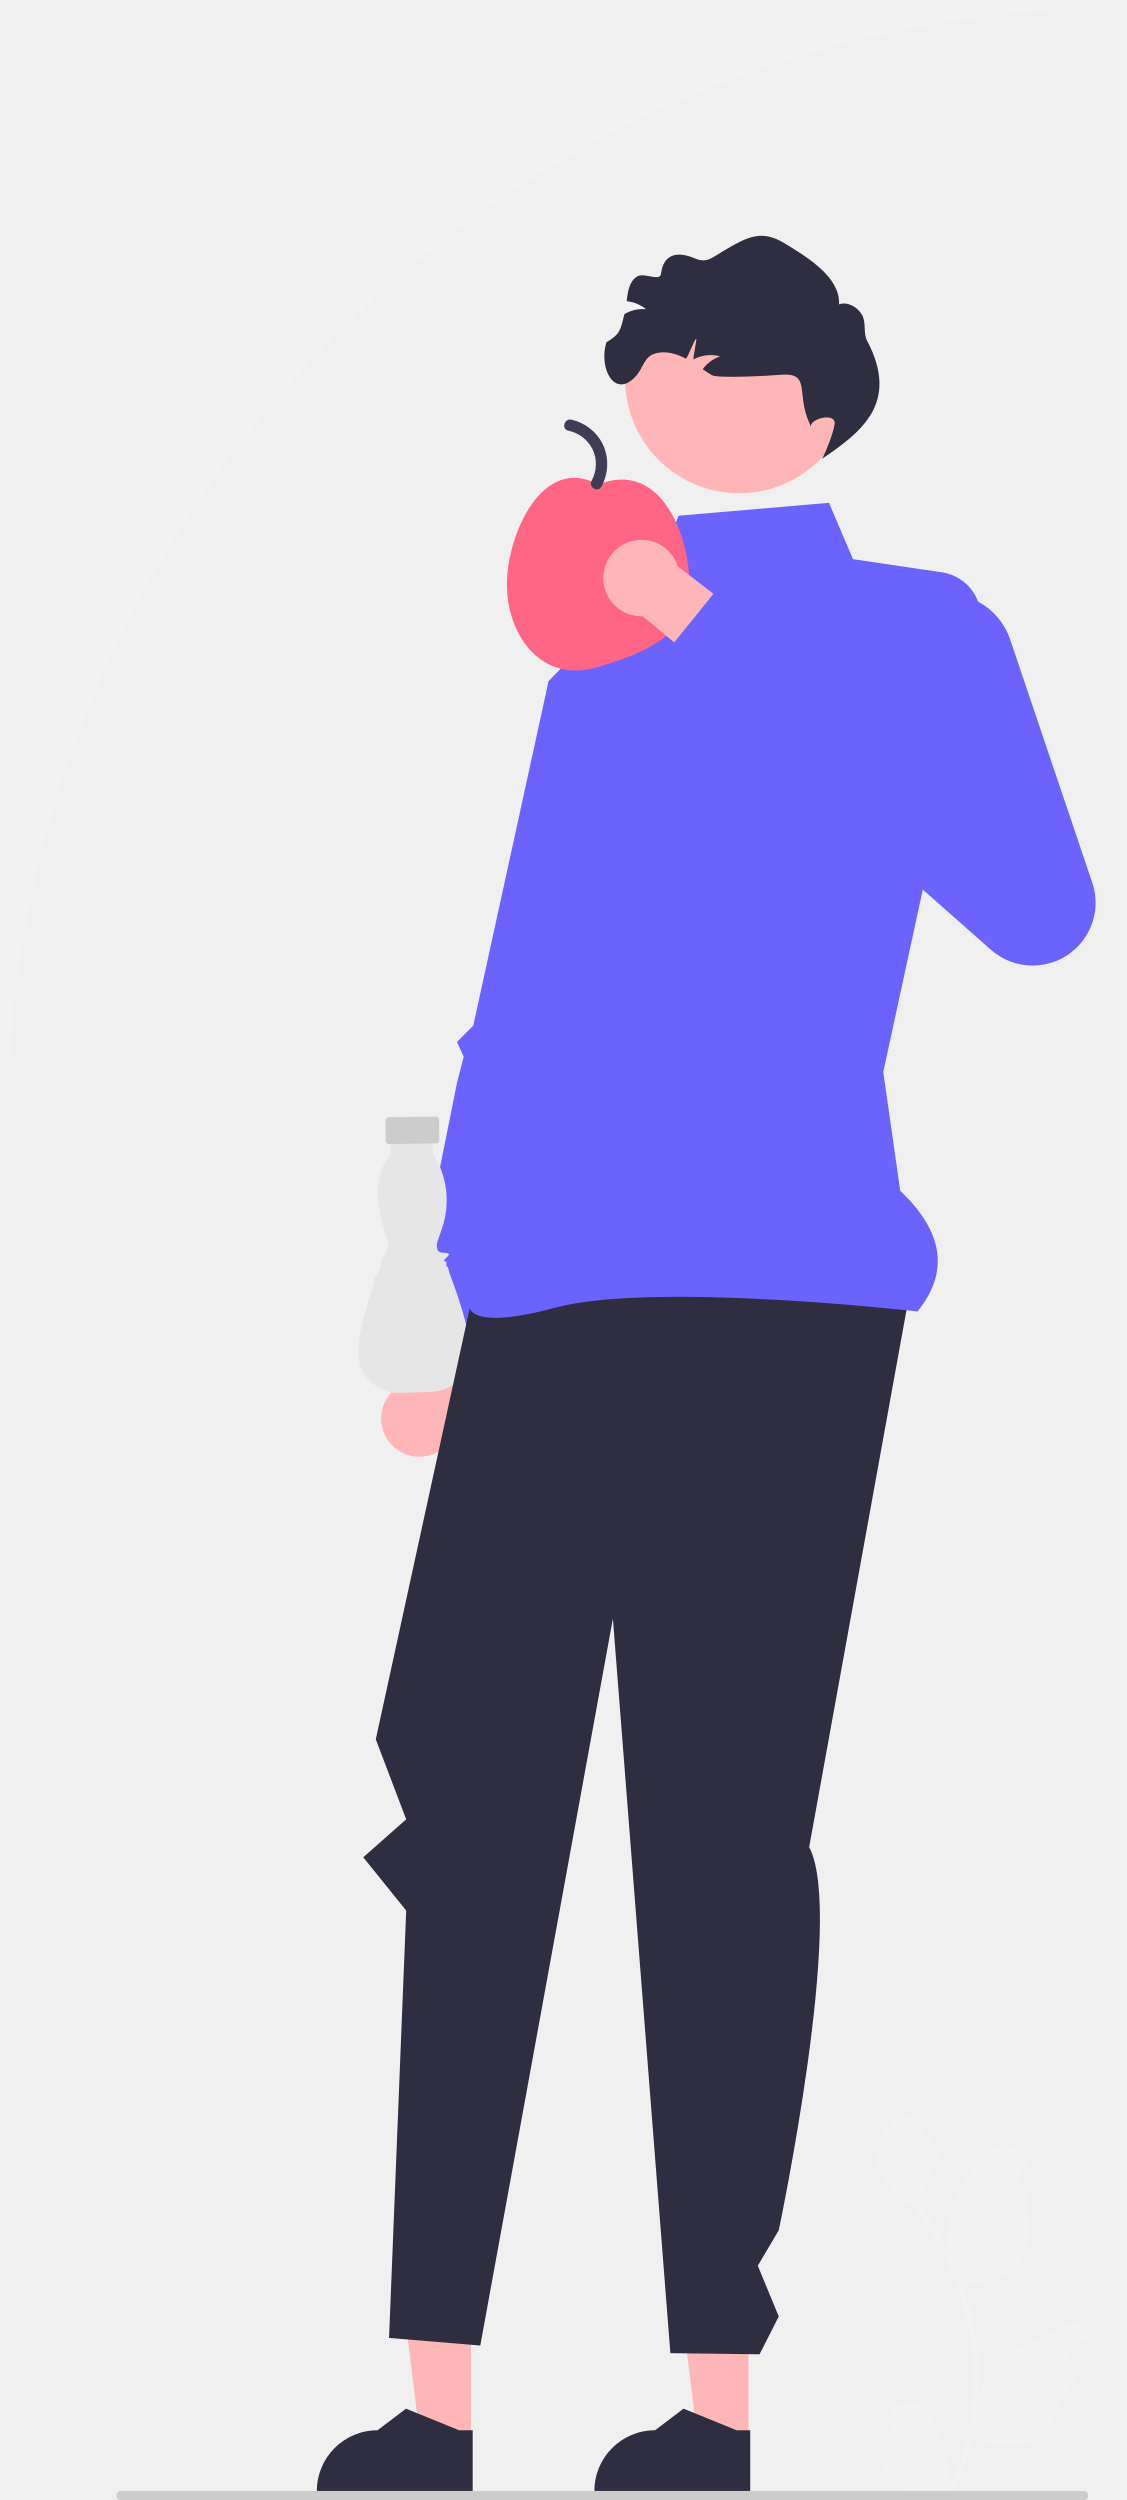
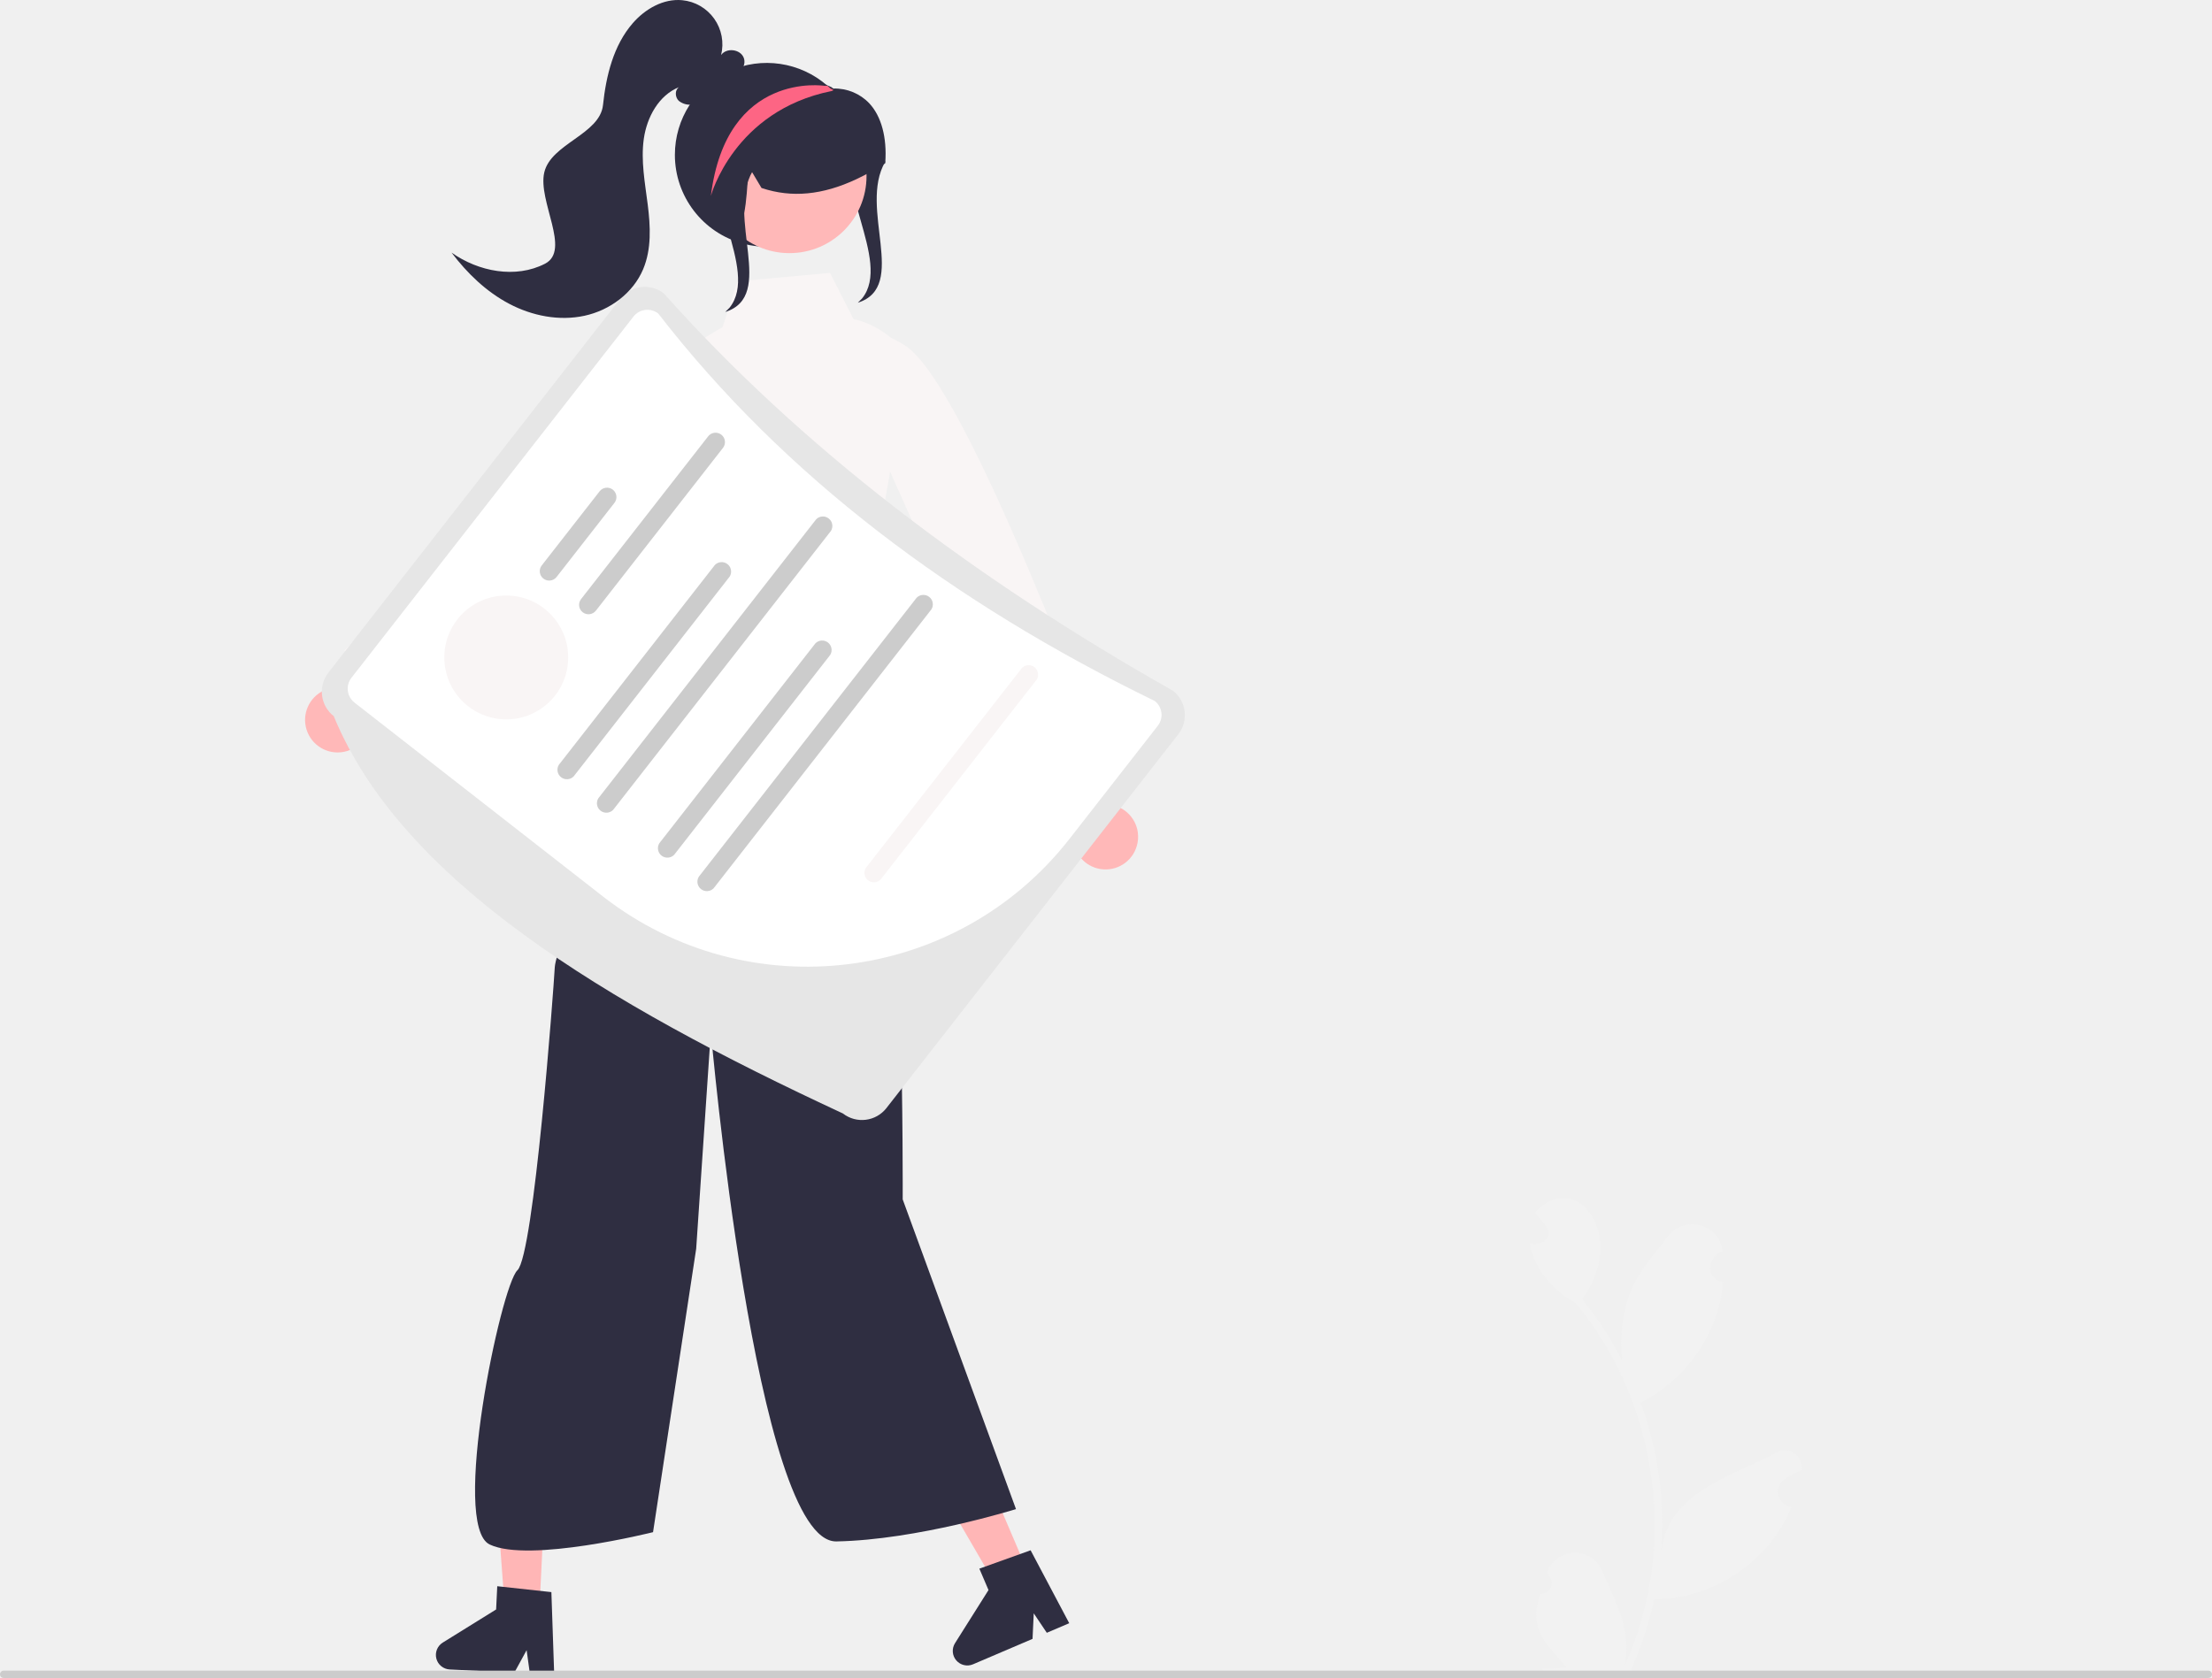
- <svg xmlns="http://www.w3.org/2000/svg" width="296.347" height="657.602" viewBox="0 0 296.347 657.602">
-   <path d="M0,478V0H296.347V2h-0c-162.563,0-294.346,131.783-294.346,294.346v181.654H0Z" fill="#f2f2f2" />
-   <g>
-     <path d="M104.24,365.114l9.4-28.529,17.046,3.096-11.012,29.809c.351,.905,.578,1.875,.653,2.893,.411,5.538-3.745,10.36-9.283,10.77s-10.36-3.745-10.77-9.283c-.262-3.532,1.338-6.766,3.965-8.757Z" fill="#ffb6b6" />
-     <polygon points="152.178 177.135 144.302 179.16 124.488 269.792 120.199 274.081 121.977 277.985 120.199 284.851 107.128 350.04 136.072 361.566 165.552 227.024 152.178 177.135" fill="#6c63ff" />
-     <g>
-       <path d="M100.032,331.956c.019,.004,.036,.01,.051,.016,.243,.097,.225,.379,.219,.472-.031,.493-.73,3.11-1.496,3.308-.235,.06-.342,.748-.42,1.249-.055,.352-.112,.716-.212,1.02-2.579,7.785-3.941,13.931-3.939,17.773,.001,2.91,1.153,5.623,3.243,7.64,2.084,2.011,4.818,3.074,7.719,2.961l8.299-.291c2.867-.1,5.51-1.323,7.442-3.443,1.945-2.134,2.925-4.902,2.759-7.794-.311-5.398-3.114-13.769-5.41-19.841-.094-.248-.178-.588-.258-.916-.069-.28-.167-.677-.248-.871-.091,.016-.161-.019-.188-.033-.214-.111-.199-.343-.18-.635,.012-.181,.039-.606-.058-.702-.014-.014-.054-.014-.076-.011-.26,.022-.36-.117-.396-.2-.107-.248,.079-.418,.417-.725,.258-.235,.862-.784,.775-1.023-.023-.062-.215-.372-1.797-.43-.45-.016-.814-.194-1.051-.513-.574-.771-.228-2.133-.213-2.191l1.232-3.597c2.275-6.639,1.418-13.841-2.353-19.759l-.045-.07-.056-3.762-11.146,.167,.058,3.866-.064,.082c-3.855,4.92-4.274,11.712-1.282,20.765l.85,2.57-.019,.081c-.353,1.472-.877,3.27-1.368,3.476-.078,.033-.16,.041-.238,.024-.174,.195-.437,.887-.546,1.335Z" fill="#e6e6e6" />
-       <path d="M102.187,293.896c-.445,.007-.801,.374-.794,.818l.081,5.428c.007,.445,.374,.801,.818,.794l12.467-.187c.445-.007,.801-.374,.794-.818l-.081-5.428c-.007-.445-.374-.801-.818-.794l-12.467,.187Z" fill="#ccc" />
-     </g>
-     <g>
-       <polygon points="196.865 641.825 183.538 641.824 177.198 590.419 196.868 590.421 196.865 641.825" fill="#ffb6b6" />
-       <path d="M197.334,655.728l-40.982-.002v-.518c.001-8.809,7.142-15.951,15.952-15.951h.001l7.486-5.679,13.967,5.68,3.578,0-.001,16.47Z" fill="#2f2e41" />
-     </g>
-     <g>
-       <polygon points="123.865 641.825 110.538 641.824 104.198 590.419 123.868 590.421 123.865 641.825" fill="#ffb6b6" />
-       <path d="M124.334,655.728l-40.982-.002v-.518c.001-8.809,7.142-15.951,15.952-15.951h.001l7.486-5.679,13.967,5.68,3.578,0-.001,16.47Z" fill="#2f2e41" />
-     </g>
-     <path d="M232.158,640.269c2.066,.129,3.208-2.437,1.645-3.933l-.155-.618c.02-.05,.041-.099,.062-.148,2.089-4.982,9.17-4.947,11.241,.042,1.839,4.428,4.179,8.864,4.756,13.546,.258,2.067,.142,4.172-.316,6.2,4.308-9.411,6.575-19.687,6.575-30.021,0-2.597-.142-5.193-.433-7.783-.239-2.119-.568-4.224-.995-6.31-2.306-11.277-7.299-22.018-14.5-30.99-3.462-1.892-6.349-4.851-8.093-8.397-.626-1.279-1.117-2.655-1.35-4.056,.394,.052,1.486-5.949,1.188-6.317,.549-.833,1.532-1.247,2.131-2.06,2.982-4.043,7.091-3.337,9.236,2.157,4.582,2.313,4.627,6.148,1.815,9.837-1.789,2.347-2.035,5.522-3.604,8.035,.162,.207,.329,.407,.491,.614,2.961,3.798,5.522,7.88,7.681,12.169-.61-4.766,.291-10.508,1.826-14.21,1.748-4.217,5.025-7.769,7.91-11.415,3.466-4.379,10.573-2.468,11.184,3.083,.006,.054,.012,.107,.017,.161-.429,.242-.848,.499-1.259,.77-2.339,1.547-1.531,5.174,1.241,5.602l.063,.01c-.155,1.544-.42,3.074-.807,4.579,3.702,14.316-4.29,19.53-15.701,19.764-.252,.129-.497,.258-.749,.381,1.156,3.255,2.08,6.594,2.764,9.979,.614,2.99,1.04,6.013,1.279,9.049,.297,3.83,.271,7.68-.052,11.503l.019-.136c.82-4.211,3.107-8.145,6.427-10.87,4.946-4.063,11.933-5.559,17.268-8.824,2.568-1.572,5.859,.459,5.411,3.437l-.022,.143c-.794,.323-1.569,.698-2.319,1.117-.429,.242-.848,.499-1.259,.77-2.339,1.547-1.531,5.174,1.241,5.602l.063,.01c.045,.006,.084,.013,.129,.019-1.363,3.236-3.262,6.239-5.639,8.829-2.315,12.497-12.256,13.683-22.89,10.044h-.006c-1.163,5.064-2.861,10.011-5.044,14.726h-18.02c-.065-.2-.123-.407-.181-.607,1.666,.103,3.346,.006,4.986-.297-1.337-1.641-2.674-3.294-4.011-4.935-.032-.032-.058-.065-.084-.097-.678-.84-1.363-1.673-2.041-2.512l-0-.001c-.042-2.578,.267-5.147,.879-7.64l.001-0Z" fill="#f2f2f2" />
-     <path d="M30.607,656.412c0,.66,.53,1.19,1.19,1.19h253.29c.66,0,1.19-.53,1.19-1.19,0-.66-.53-1.19-1.19-1.19H31.797c-.66,0-1.19,.53-1.19,1.19Z" fill="#ccc" />
-     <path d="M230.582,324.064l-103.736,4.973-28,128.482,8,21.037-11.298,9.986,11.298,14.014-4.511,112.419,24,2,34.879-191.205,15.121,193.205,23.465,.303,5.046-9.956-5.511-13.346,5.511-9.331s17.511-82.89,8-100.78l28.969-159.874-11.233-1.927Z" fill="#2f2e41" />
-     <path d="M218.048,132.26l-39.559,3.391-5.749,14.207-28.437,29.302-20.967,162.816s-3.357,9.009,22.643,2.009,95.357,.991,95.357,.991c8.501-10.484,6.726-21.07-4.536-31.751l-4.464-31.249,25.392-117.089c1.463-6.747-3.087-13.325-9.917-14.335l-23.433-3.465-6.328-14.828Z" fill="#6c63ff" />
-     <circle cx="194.416" cy="99.78" r="29.961" fill="#ffb6b6" />
-     <path d="M159.494,90.044c-2.053,6.873,2.101,14.733,7.49,9.203,2.36-2.421,2.257-5.437,5.518-6.309,2.633-.707,5.467,.101,7.87,1.376,.429,.225,2.349-5.39,2.755-5.146,.268-.179-.971,5.512-.685,5.357,2.115-1.146,4.684-1.435,7.007-.788-1.853,.594-3.469,1.835-4.616,3.402,.804,.539,1.618,1.079,2.451,1.557,1.566,.903,15.846,.1,17.646-.08,8.64-.863,4.357,4.643,7.922,12.56,.089,.198,.179,.399,.27,.602l.138,.507c-.226-2.232,6.679-3.895,6.279-.753-.284,2.23-2.214,7.188-3.296,9.157,10.359-7.078,20.446-14.659,11.853-31.041-1.103-2.102-.169-4.853-1.387-6.902-1.219-2.039-3.761-3.47-6.01-2.692,.376-7.124-8.271-12.375-14.365-16.078-6.104-3.704-9.845-1.621-16,2-2.875,1.687-4.378,3.35-7.451,2.032-5.916-2.536-8.512-.123-9.015,4.022-.256,2.107-4.427-.415-6.248,.683-2.11,1.274-2.471,3.942-2.788,6.508,1.86,.184,3.681,.927,5.123,2.132-1.929-.225-3.915,.246-5.602,1.201-.034,.017-.068,.034-.092,.052-1.115,4.242-1.001,5.182-4.768,7.437Z" fill="#2f2e41" />
-     <g>
-       <path d="M133.335,153.738c0,13.255,9,26.238,24,21.714,12.69-3.827,24-8.459,24-21.714s-7.714-32.857-24-26.286c-14.571-8-24,13.031-24,26.286Z" fill="#ff6584" />
-       <path d="M158.199,127.991c1.915-3.486,2.047-7.744,.268-11.313-1.585-3.179-4.723-5.546-8.182-6.291-1.883-.405-2.687,2.486-.798,2.893,2.687,.578,4.996,2.266,6.285,4.708,1.386,2.628,1.255,5.909-.163,8.489-.93,1.693,1.66,3.209,2.59,1.514h0Z" fill="#3f3d56" />
-     </g>
-     <path d="M178.306,148.996l23.799,18.327-8.573,15.056-24.472-20.272c-.97,.031-1.961-.076-2.946-.343-5.361-1.448-8.532-6.968-7.084-12.329,1.448-5.361,6.968-8.532,12.329-7.084,3.419,.924,5.94,3.506,6.947,6.644Z" fill="#ffb6b6" />
-     <path d="M271.615,253.981c-3.909,0-7.825-1.372-10.957-4.141l-86.725-76.65,23.035-28.498,47.784,56.205-4.808-42.829,3.656-1.133c9.22-2.856,19.035,2.159,22.123,11.304l21.613,64.005c1.975,5.974,.438,12.449-4.012,16.898-3.215,3.215-7.458,4.838-11.71,4.839Z" fill="#6c63ff" />
-   </g>
+ <svg xmlns="http://www.w3.org/2000/svg" data-name="Layer 1" width="717.67" height="544.563" viewBox="0 0 717.67 544.563">
+   <path d="M528.351,230.246c-8.744,15.063,7.721,40.443-8.873,45.714l1.367-1.367c10.016-12.32-10.919-38.397-.903-50.717a30.102,30.102,0,0,0,3.98-5.916" transform="translate(-241.165 -177.7186)" fill="#2f2e41" />
+   <path d="M610.237,451.231a10.495,10.495,0,0,0-10.191-12.456L578.433,375.982l-11.963,15.249L589.321,449.904a10.552,10.552,0,0,0,20.916,1.327Z" transform="translate(-241.165 -177.7186)" fill="#ffb8b8" />
+   <path d="M515.231,299.624s-.672-22.73,19.654-9.709S599.467,424.914,599.467,424.914l-22.023,11.915L527.447,325.206Z" transform="translate(-241.165 -177.7186)" fill="#f9f5f5" />
+   <polygon points="334.034 511.488 323.884 515.825 302.324 478.74 317.305 472.338 334.034 511.488" fill="#ffb6b6" />
+   <path d="M588.071,704.503l-7.279,3.11-4.236-6.317-.391,8.294-19.305,8.249a4.719,4.719,0,0,1-5.846-6.857l10.867-17.235-2.969-6.947,16.629-5.961Z" transform="translate(-241.165 -177.7186)" fill="#2f2e41" />
+   <polygon points="174.924 524.067 163.9 523.528 160.731 480.749 177.003 481.544 174.924 524.067" fill="#ffb6b6" />
+   <path d="M420.975,721.171l-7.906-.386-1.046-7.533-3.979,7.288-20.969-1.025a4.719,4.719,0,0,1-2.258-8.723l17.31-10.746.369-7.546,17.562,1.912Z" transform="translate(-241.165 -177.7186)" fill="#2f2e41" />
+   <path d="M740.917,694.969a3.564,3.564,0,0,0,2.524-6.201c-.093-.356-.16-.612-.253-.969a9.575,9.575,0,0,1,17.749-.336c4.318,9.846,9.881,20.028,7.267,30.943,17.594-38.227,11.037-85.508-15.81-117.8-7.374-3.971-13.387-11.093-15.014-19.414,3.642,1.195,8.14-1.8,5.374-5.598-1.197-1.45-2.405-2.889-3.602-4.339,13.65-14.818,30.301,8.108,15.31,28.074a114.264,114.264,0,0,1,13.024,19.951,48.043,48.043,0,0,1,2.656-22.342c2.682-6.649,7.775-12.276,12.252-18.044,5.443-7.029,16.813-3.918,17.639,4.928-5.069,1.72-5.659,9.071.166,10.02-1.367,16.483-11.982,31.721-26.732,39.085a114.71,114.71,0,0,1,6.725,47.885c2.435-19.011,22.771-23.812,36.944-31.494a5.549,5.549,0,0,1,8.516,5.54,32.052,32.052,0,0,0-5.589,3.017,4.844,4.844,0,0,0,2.335,8.821c-7.011,17.839-25.462,29.949-44.529,30.064a117.929,117.929,0,0,1-7.701,23.201l-28.298.269c-.104-.313-.199-.637-.293-.951a32.153,32.153,0,0,0,7.826-.541c-7.008-8.139-12.407-12.274-8.483-23.767Z" transform="translate(-241.165 -177.7186)" fill="#f2f2f2" />
+   <path d="M443.939,423.704s-22.419,61.097-22.781,67.934-6.756,93.297-12.118,98.321-21.756,82.908-9,89,53-4,53-4l14-92,4.756-70.484s14.479,165.976,40.739,165.488,58.261-10.488,58.261-10.488L534.039,566.959s.52-118.999-8-143S443.939,423.704,443.939,423.704Z" transform="translate(-241.165 -177.7186)" fill="#2f2e41" />
+   <path d="M510.463,266.293l-30.024,2.75-4.837,14.848s-25.126,13.799-19.563,20.068-1.244,48.516-1.244,48.516l1.538,34.293s-1.652,23.759-6.595,29.233-17.875,18.897-8.737,12.475c32.039-22.518,88.039-3.518,88.039-3.518l-8-49s18.171-80.225,11-87-13.937-7.632-13.937-7.632Z" transform="translate(-241.165 -177.7186)" fill="#f9f5f5" />
+   <path d="M352.699,421.721a10.495,10.495,0,0,0,7.899-14.022l50.639-42.962-18.555-5.601L346.332,401.754a10.552,10.552,0,0,0,6.367,19.967Z" transform="translate(-241.165 -177.7186)" fill="#ffb8b8" />
+   <path d="M481.305,309.344s9.977-20.435-13.908-16.944-114.465,96.403-114.465,96.403L368.09,408.733l91.544-81.112Z" transform="translate(-241.165 -177.7186)" fill="#f9f5f5" />
+   <path d="M442.407,274.682,347.705,396.008a10.081,10.081,0,0,0,1.741,14.127c21.992,53.399,87.787,92.996,165.186,128.938a10.074,10.074,0,0,0,14.127-1.741l94.702-121.326a10.074,10.074,0,0,0-1.741-14.127c-64.952-36.676-120.778-79.168-165.186-128.938A10.081,10.081,0,0,0,442.407,274.682Z" transform="translate(-241.165 -177.7186)" fill="#e6e6e6" />
+   <path d="M616.814,413.245l-28.826,36.93a107.913,107.913,0,0,1-151.023,18.612L356.18,405.73a5.733,5.733,0,0,1-.998-8.037l91.511-117.238a5.733,5.733,0,0,1,8.039-.983c40.865,52.769,95.567,93.834,161.092,125.742A5.728,5.728,0,0,1,616.814,413.245Z" transform="translate(-241.165 -177.7186)" fill="#fff" />
+   <path d="M440.518,340.915,421.745,364.966a3.051,3.051,0,0,1-4.81-3.755l18.773-24.051a3.051,3.051,0,1,1,4.81,3.755Z" transform="translate(-241.165 -177.7186)" fill="#ccc" />
+   <path d="M475.731,323.074l-41.228,52.818a3.051,3.051,0,0,1-4.81-3.755L470.921,319.32a3.051,3.051,0,1,1,4.81,3.755Z" transform="translate(-241.165 -177.7186)" fill="#ccc" />
+   <circle cx="164.251" cy="213.36" r="20.096" fill="#f9f5f5" />
+   <path d="M477.92,364.818l-50.636,64.871a3.071,3.071,0,0,1-4.81-3.755l50.636-64.871a3.071,3.071,0,0,1,4.81,3.755Z" transform="translate(-241.165 -177.7186)" fill="#ccc" />
+   <path d="M510.769,350.007l-70.676,90.545a3.071,3.071,0,0,1-4.81-3.755l70.676-90.544a3.071,3.071,0,0,1,4.81,3.755Z" transform="translate(-241.165 -177.7186)" fill="#ccc" />
+   <path d="M510.524,390.267l-50.636,64.871a3.071,3.071,0,0,1-4.81-3.755l50.636-64.871a3.071,3.071,0,0,1,4.81,3.755Z" transform="translate(-241.165 -177.7186)" fill="#ccc" />
+   <path d="M577.524,398.267l-50.636,64.871a3.071,3.071,0,0,1-4.81-3.755l50.636-64.871a3.071,3.071,0,0,1,4.81,3.755Z" transform="translate(-241.165 -177.7186)" fill="#f9f5f5" />
+   <path d="M543.372,375.456l-70.676,90.545a3.071,3.071,0,0,1-4.81-3.755l70.676-90.544a3.071,3.071,0,0,1,4.81,3.755Z" transform="translate(-241.165 -177.7186)" fill="#ccc" />
+   <path d="M460.126,227.962A29.823,29.823,0,1,0,511.422,207.277l-.143-.143c-.239-.251-.477-.501-.728-.74a.012.012,0,0,1-.012-.012c-.31-.286-.62-.573-.942-.847a29.815,29.815,0,0,0-49.47,22.427Z" transform="translate(-241.165 -177.7186)" fill="#2f2e41" />
+   <circle cx="256.132" cy="57.144" r="25.008" fill="#ffb8b8" />
+   <path d="M470.637,241.527c-2.444-11.016,1.089-23.357,8.792-30.711a28.199,28.199,0,0,1,29.448-5.708c.629.254,1.258.532,1.875.822l.287.135v.042c.056.039.111.079.167.12a.957.957,0,0,0,.413.228,15.417,15.417,0,0,1,11.634,4.85c3.876,4.206,5.701,11.002,5.142,19.137l-.018.254-.217.135a85.463,85.463,0,0,1-9.118,5.027c-10.979,5.162-21.001,6.119-30.634,2.92l-.177-.059-4.043-6.776c-.83,4.673-.387,20.175-5.149,21.014l-8.299-10.965Z" transform="translate(-241.165 -177.7186)" fill="#2f2e41" />
+   <path d="M417.994,263.301c8.51-4.392-2.435-20.334-.236-29.655,2.199-9.321,18.037-12.319,19.046-21.842s3.382-19.346,9.667-26.573c4.016-4.618,9.933-8.027,16.025-7.448a14.409,14.409,0,0,1,12.628,17.792c1.735-2.458,6.223-1.925,7.334.871.988,2.485-1.194,5.496-3.763,5.716-3.36,4.15-7.209,8.554-12.473,9.391a5.681,5.681,0,0,1-4.841-1.117c-1.239-1.189-1.335-3.567.134-4.456-6.616,2.628-10.495,9.782-11.477,16.833-.982,7.051.377,14.185,1.271,21.248s1.281,14.492-1.489,21.05c-3.272,7.749-10.805,13.303-19.025,15.084s-16.976.04-24.417-3.881c-7.441-3.922-13.646-9.909-18.715-16.622C396.397,265.89,408.478,268.213,417.994,263.301Z" transform="translate(-241.165 -177.7186)" fill="#2f2e41" />
+   <path d="M485.351,233.246c-8.744,15.063,7.721,40.443-8.873,45.714l1.367-1.367c10.016-12.32-10.919-38.397-.903-50.717a30.102,30.102,0,0,0,3.98-5.916" transform="translate(-241.165 -177.7186)" fill="#2f2e41" />
+   <path d="M471.805,241.299s7.408-27.652,39.163-34.034c.036-.012.155-.06.31-.131.095-.06.215-.119.334-.179-.358-.203-.704-.382-1.062-.561a.012.012,0,0,1-.012-.012c-.31-.286-.62-.573-.942-.847l-.907.036S476.827,200.525,471.805,241.299Z" transform="translate(-241.165 -177.7186)" fill="#fd6584" />
+   <path d="M241.165,721.091a1.186,1.186,0,0,0,1.19,1.19h715.29a1.19,1.19,0,0,0,0-2.38H242.355A1.187,1.187,0,0,0,241.165,721.091Z" transform="translate(-241.165 -177.7186)" fill="#ccc" />
</svg>
